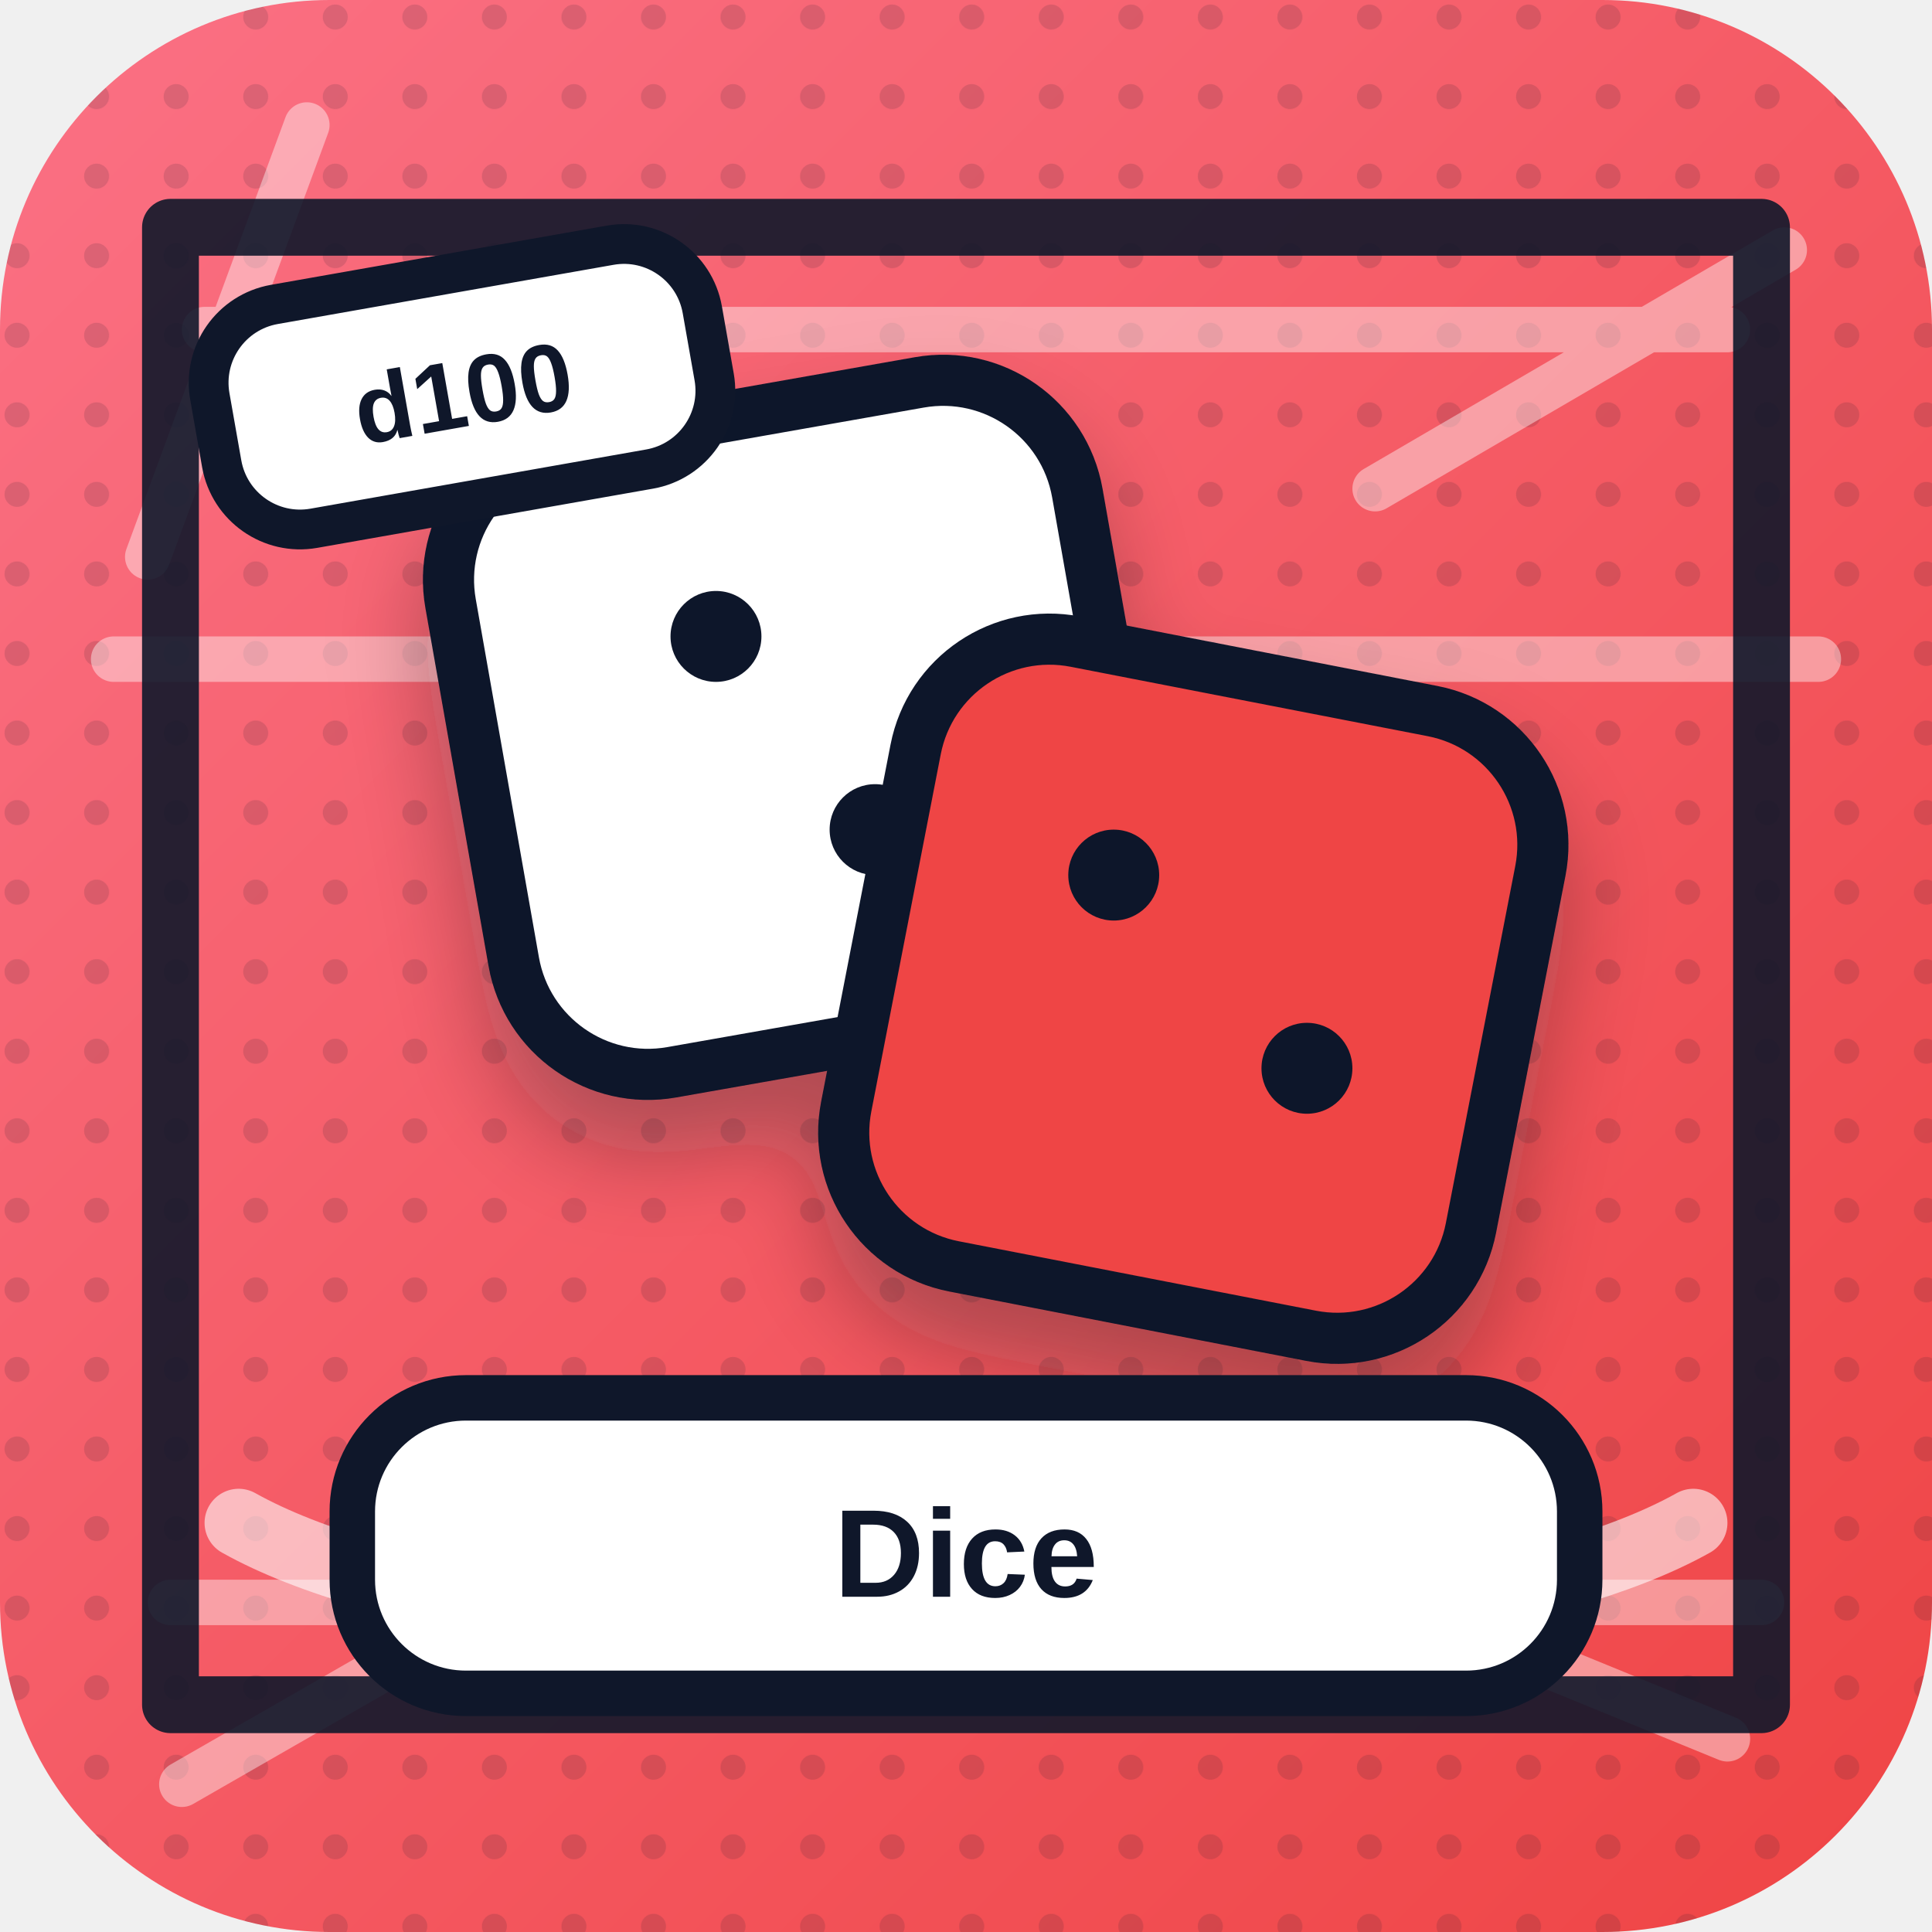
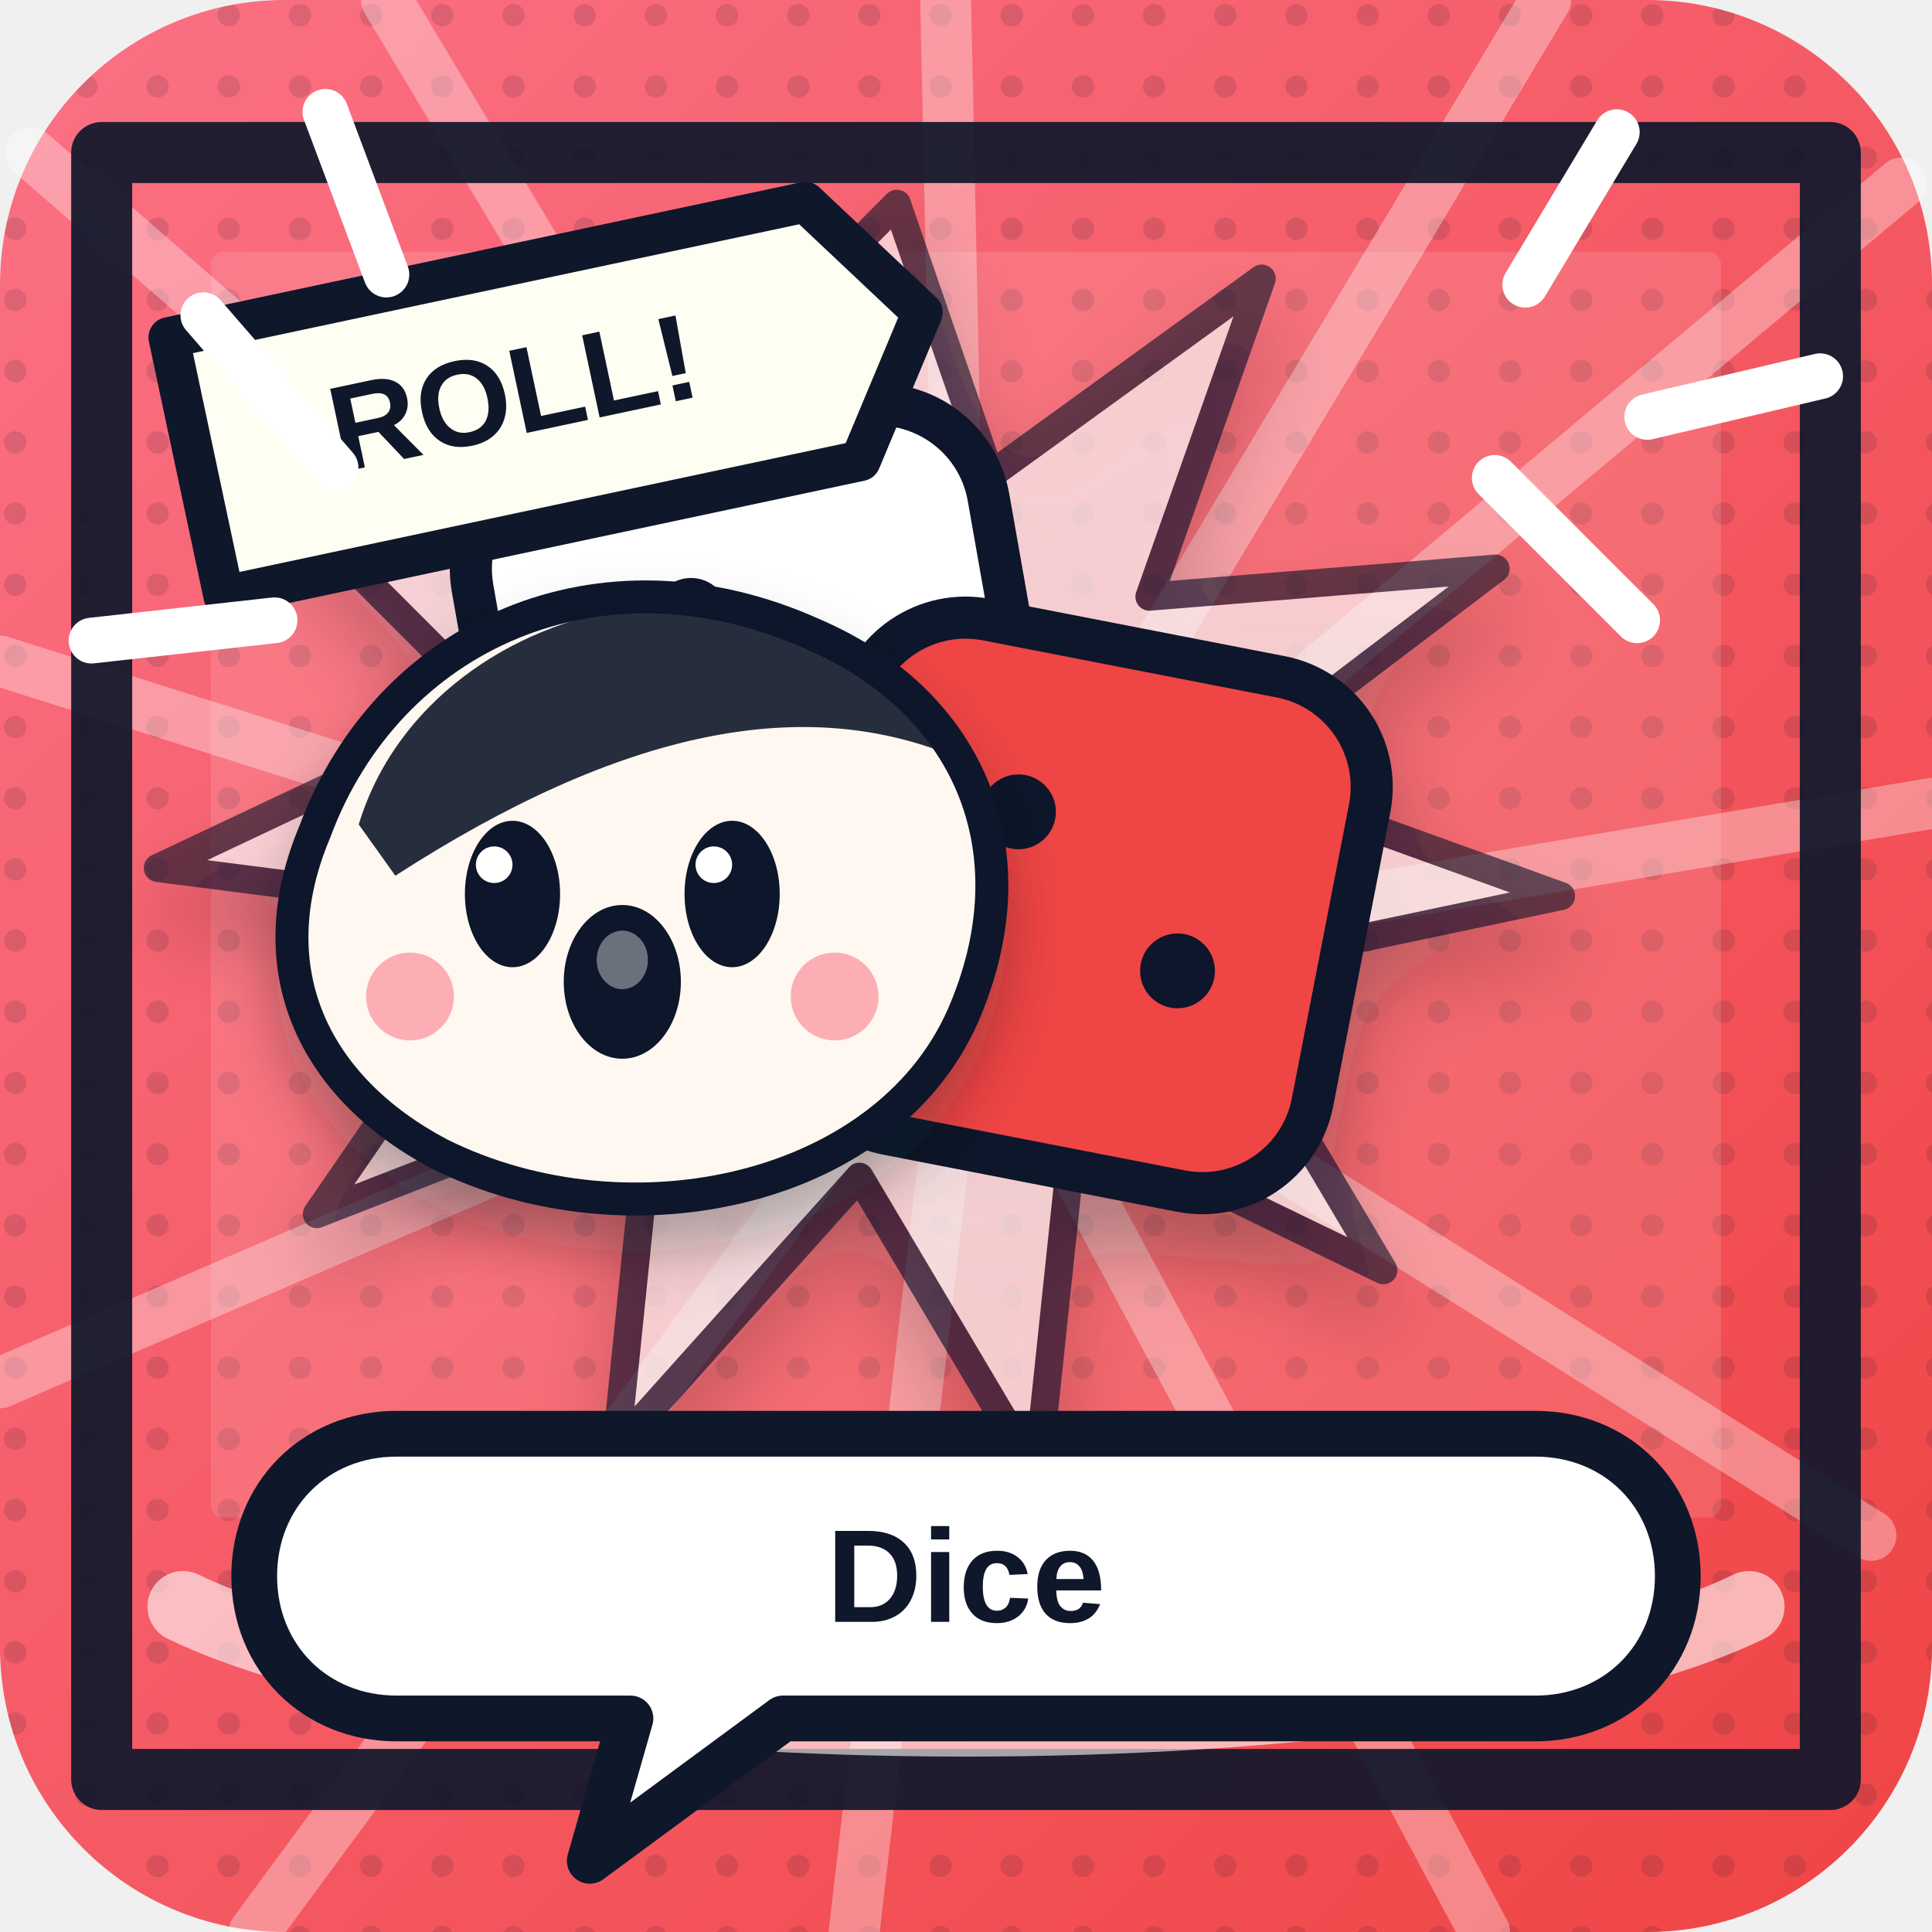
- <svg xmlns="http://www.w3.org/2000/svg" viewBox="0 0 340 340" role="img" aria-label="Dice manga classroom tool icon">
+ <svg xmlns="http://www.w3.org/2000/svg" viewBox="0 0 380 380" role="img" aria-label="Dice manga classroom tool icon">
  <defs>
    <linearGradient id="bg" x1="0" y1="0" x2="1" y2="1">
      <stop offset="0" stop-color="#fb7185" />
      <stop offset="1" stop-color="#ef4444" />
    </linearGradient>
    <pattern id="dots" width="14" height="14" patternUnits="userSpaceOnUse">
      <circle cx="3" cy="3" r="2.2" fill="#0f172a" opacity=".13" />
    </pattern>
    <filter id="shadow" x="-20%" y="-20%" width="140%" height="140%">
      <feDropShadow dx="0" dy="10" stdDeviation="8" flood-color="#0f172a" flood-opacity=".28" />
    </filter>
  </defs>
-   <rect width="340" height="340" rx="58" fill="url(#bg)" />
-   <rect width="340" height="340" rx="58" fill="url(#dots)" />
-   <path d="M36 58h268M20 116h300M30 282h280M54 22l-28 76M314 44l-72 42M304 306l-88-36M32 314l94-54" stroke="#fff" stroke-width="8" stroke-linecap="round" opacity=".42" />
-   <path d="M30 40h280v260H30z" fill="none" stroke="#0f172a" stroke-width="10" stroke-linejoin="round" opacity=".9" />
-   <g filter="url(#shadow)">
+   <rect width="380" height="380" rx="56" fill="url(#bg)" />
+   <rect width="380" height="380" rx="56" fill="url(#dots)" />
+   <path d="M190 190L6 30M190 190L76 0M190 190L186 0M190 190L304 0M190 190L374 36M190 190L380 158M190 190L368 302M190 190L292 380M190 190L168 380M190 190L50 380M190 190L0 272M190 190L0 130" stroke="#fff" stroke-width="10" stroke-linecap="round" opacity=".34" />
+   <path d="M20 30h340v320H20z" fill="none" stroke="#0f172a" stroke-width="12" stroke-linejoin="round" opacity=".92" />
+   <path d="M44 52h292v244H44z" fill="#ffffff" opacity=".12" stroke="#ffffff" stroke-width="5" stroke-linejoin="round" />
+   <g transform="translate(20 18) scale(.92)" filter="url(#shadow)">
+     <path d="M170 24l20 58 58-42-24 68 74-6-58 44 72 26-76 16 38 64-66-32-8 76-38-64-52 58 8-78-72 28 44-64-78-10 72-34-54-54 72 14z" fill="#ffffff" opacity=".64" stroke="#0f172a" stroke-width="6" stroke-linejoin="round" />
    <rect x="84" y="72" width="112" height="112" rx="24" fill="#ffffff" stroke="#0f172a" stroke-width="9" transform="rotate(-10 140 128)" />
    <rect x="154" y="118" width="112" height="112" rx="24" fill="#ef4444" stroke="#0f172a" stroke-width="9" transform="rotate(11 210 174)" />
    <circle cx="126" cy="112" r="8" fill="#0f172a" />
    <circle cx="154" cy="146" r="8" fill="#0f172a" />
    <circle cx="196" cy="154" r="8" fill="#0f172a" />
    <circle cx="230" cy="188" r="8" fill="#0f172a" />
  </g>
-   <path d="M42 268c50 28 206 28 256 0" fill="none" stroke="#fff" stroke-width="12" stroke-linecap="round" opacity=".58" />
-   <rect x="62" y="246" width="216" height="52" rx="20" fill="#ffffff" stroke="#0f172a" stroke-width="8" />
-   <text x="170" y="281" text-anchor="middle" font-size="22" font-weight="900" fill="#0f172a" font-family="Arial Black, Arial">Dice</text>
-   <g transform="rotate(-10 82 72)">
-     <rect x="38" y="48" width="88" height="40" rx="14" fill="#ffffff" stroke="#0f172a" stroke-width="7" />
-     <text x="82" y="75" text-anchor="middle" font-size="17" font-weight="900" fill="#0f172a" font-family="Arial Black, Arial">d100</text>
+   <g transform="translate(0 34) scale(.72)" filter="url(#shadow)">
+     <g>
+       <path d="M86 180c20-54 78-80 136-54 42 18 60 58 42 102-20 50-92 66-144 40-34-18-50-50-34-88z" fill="#fff8f0" stroke="#0f172a" stroke-width="9" />
+       <path d="M98 178c20-66 124-86 164-18-42-18-92-8-154 32z" fill="#0f172a" opacity=".9" />
+       <ellipse cx="140" cy="197" rx="13" ry="20" fill="#0f172a" />
+       <ellipse cx="200" cy="197" rx="13" ry="20" fill="#0f172a" />
+       <circle cx="135" cy="189" r="5" fill="#fff" />
+       <circle cx="195" cy="189" r="5" fill="#fff" />
+       <ellipse cx="170" cy="221" rx="16" ry="21" fill="#0f172a" />
+       <ellipse cx="170" cy="215" rx="7" ry="8" fill="#fff" opacity=".38" />
+       <circle cx="112" cy="225" r="12" fill="#fb7185" opacity=".55" />
+       <circle cx="228" cy="225" r="12" fill="#fb7185" opacity=".55" />
+     </g>
  </g>
+   <path d="M36 316c62 30 246 30 308 0" fill="none" stroke="#fff" stroke-width="14" stroke-linecap="round" opacity=".6" />
+   <path d="M78 282h224c16 0 28 12 28 28s-12 28-28 28H154l-38 28 8-28H78c-16 0-28-12-28-28s12-28 28-28z" fill="#ffffff" stroke="#0f172a" stroke-width="9" stroke-linejoin="round" />
+   <text x="190" y="319" text-anchor="middle" font-size="26" font-weight="900" fill="#0f172a" font-family="Arial Black, Arial">Dice</text>
+   <g transform="rotate(-12 104 82)">
+     <path d="M38 52h128l18 26-18 26H38z" fill="#fffef2" stroke="#0f172a" stroke-width="8" stroke-linejoin="round" />
+     <text x="102" y="85" text-anchor="middle" font-size="24" font-weight="900" fill="#0f172a" font-family="Arial Black, Arial">ROLL!</text>
+   </g>
+   <path d="M300 56l18-30M324 82l34-8M294 94l28 28M66 92L40 62M54 122l-36 4M76 54L64 22" stroke="#fff" stroke-width="9" stroke-linecap="round" />
</svg>
